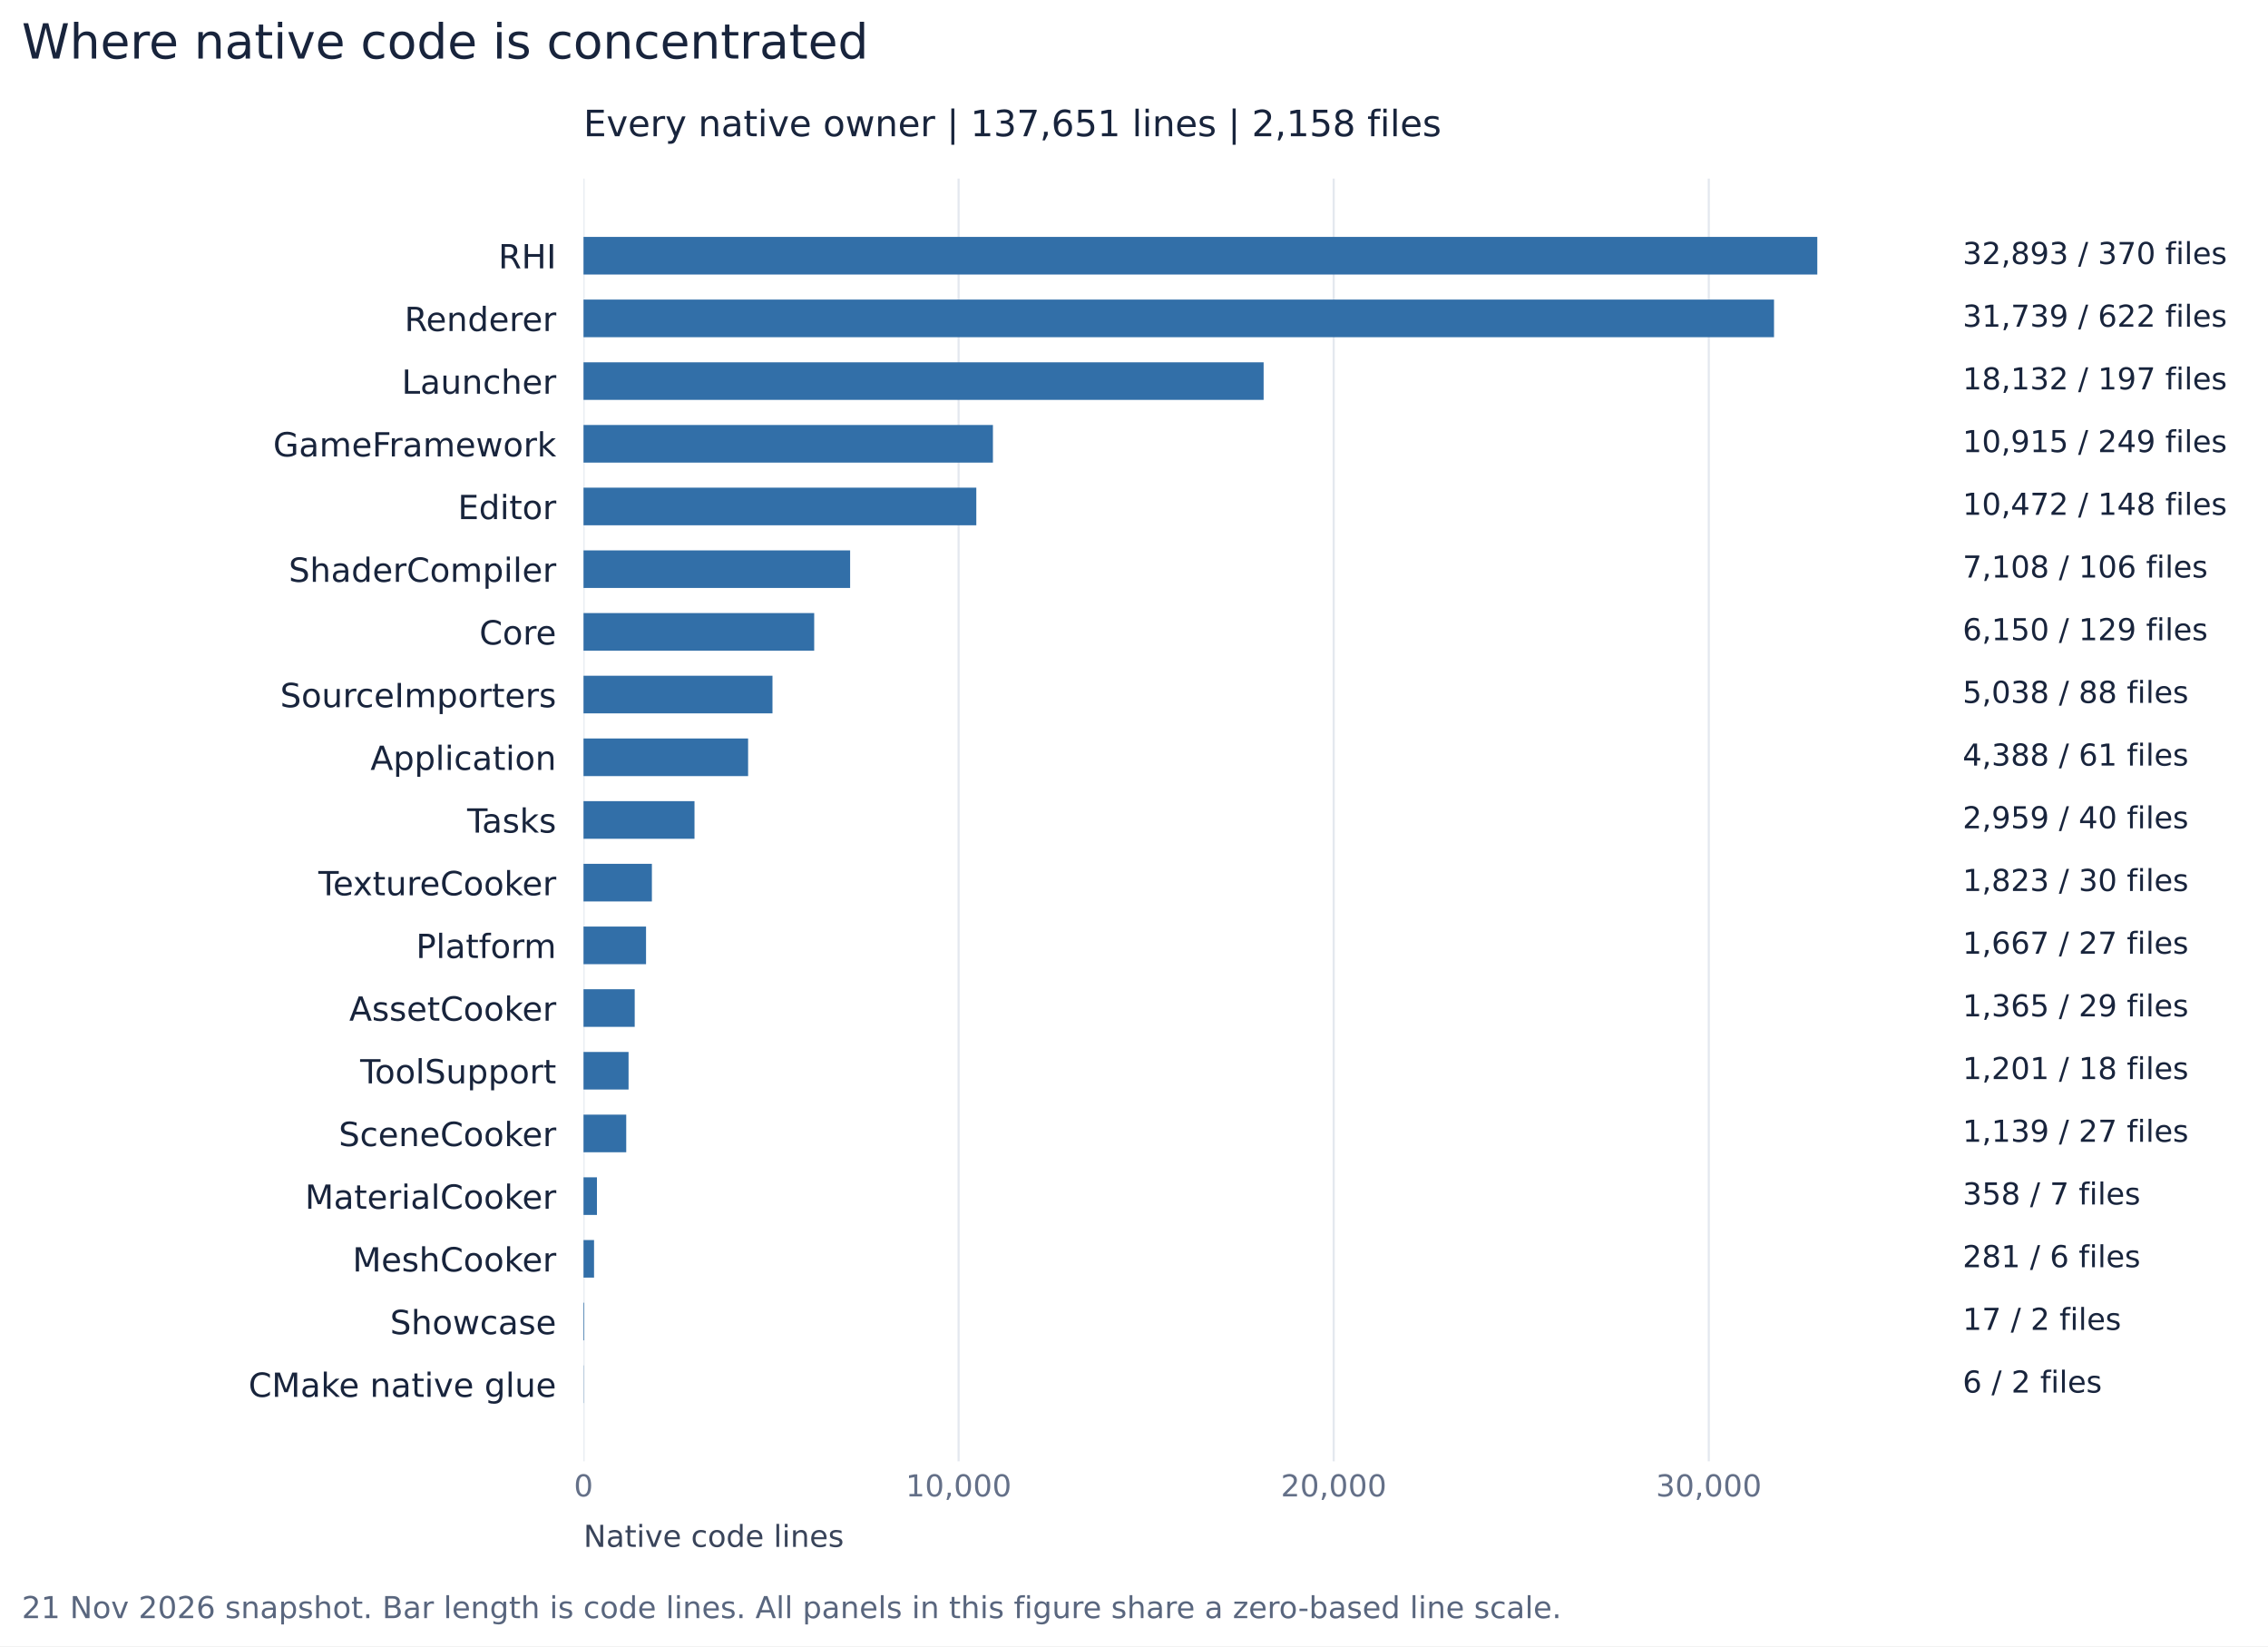
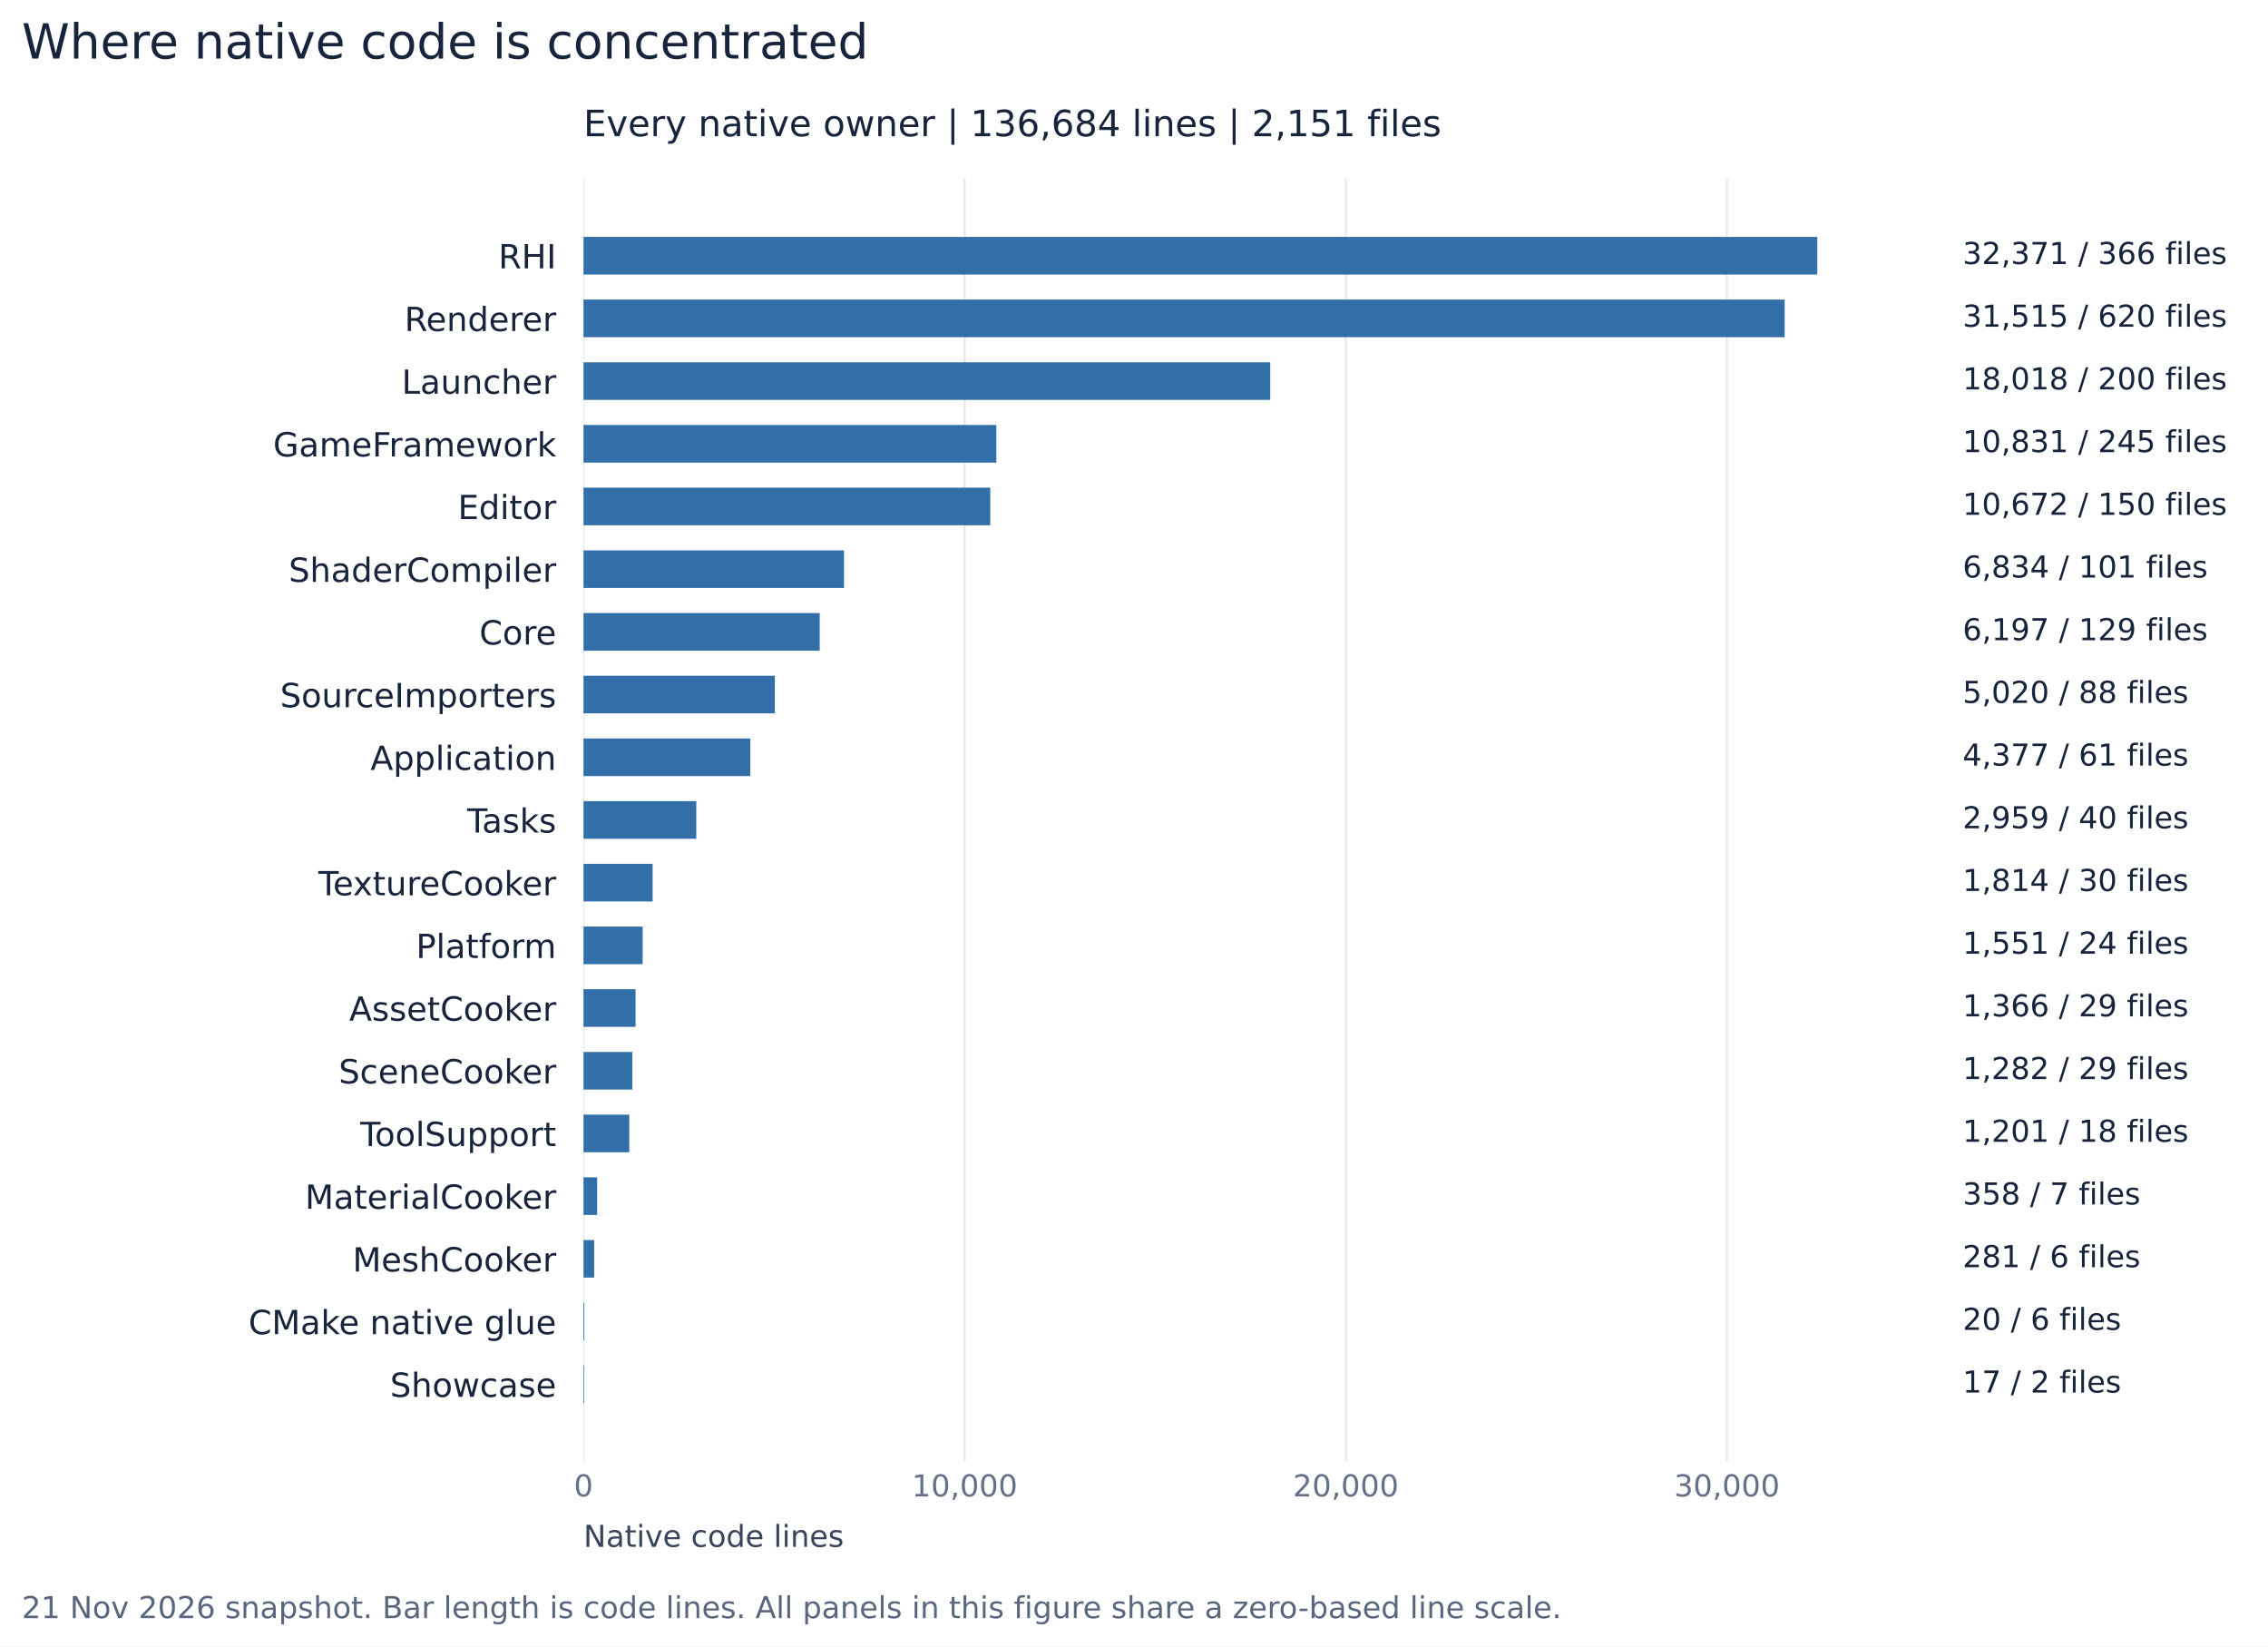
<svg xmlns="http://www.w3.org/2000/svg" width="749.999pt" height="544.24pt" viewBox="0 0 749.999 544.24" version="1.1" role="img" aria-label="Where native code is concentrated">
  <defs>
    <style type="text/css">*{stroke-linejoin: round; stroke-linecap: butt}</style>
  </defs>
  <g id="figure_1">
    <g id="patch_1">
      <path d="M 0 544.24  L 749.999 544.24  L 749.999 0  L 0 0  z " style="fill: #ffffff" />
    </g>
    <g id="axes_1">
      <g id="patch_2">
        <path d="M 192.96 483.12  L 633.6 483.12  L 633.6 59.04  L 192.96 59.04  z " style="fill: #ffffff" />
      </g>
      <g id="matplotlib.axis_1">
        <g id="xtick_1">
          <g id="line2d_1">
            <path d="M 192.96 483.12  L 192.96 59.04  " clip-path="url(#pe4ab0a79df)" style="fill: none; stroke: #e4e8ef; stroke-width: 0.7; stroke-linecap: square" />
          </g>
          <g id="line2d_2" />
          <g id="text_1">
            <text style="font-size: 10px; font-family: 'DejaVu Sans'; text-anchor: middle; fill: #647088" x="192.96" y="494.718" transform="rotate(-0 192.96 494.7184)">0</text>
          </g>
        </g>
        <g id="xtick_2">
          <g id="line2d_3">
-             <path d="M 316.999 483.12  L 316.999 59.04  " clip-path="url(#pe4ab0a79df)" style="fill: none; stroke: #e4e8ef; stroke-width: 0.7; stroke-linecap: square" />
+             <path d="M 318.999 483.12  L 318.999 59.04  " clip-path="url(#pe4ab0a79df)" style="fill: none; stroke: #e4e8ef; stroke-width: 0.7; stroke-linecap: square" />
          </g>
          <g id="line2d_4" />
          <g id="text_2">
-             <text style="font-size: 10px; font-family: 'DejaVu Sans'; text-anchor: middle; fill: #647088" x="316.999" y="494.718" transform="rotate(-0 316.9985 494.7184)">10,000</text>
+             <text style="font-size: 10px; font-family: 'DejaVu Sans'; text-anchor: middle; fill: #647088" x="318.999" y="494.718" transform="rotate(-0 318.9987 494.7184)">10,000</text>
          </g>
        </g>
        <g id="xtick_3">
          <g id="line2d_5">
-             <path d="M 441.037 483.12  L 441.037 59.04  " clip-path="url(#pe4ab0a79df)" style="fill: none; stroke: #e4e8ef; stroke-width: 0.7; stroke-linecap: square" />
+             <path d="M 445.037 483.12  L 445.037 59.04  " clip-path="url(#pe4ab0a79df)" style="fill: none; stroke: #e4e8ef; stroke-width: 0.7; stroke-linecap: square" />
          </g>
          <g id="line2d_6" />
          <g id="text_3">
-             <text style="font-size: 10px; font-family: 'DejaVu Sans'; text-anchor: middle; fill: #647088" x="441.037" y="494.718" transform="rotate(-0 441.0371 494.7184)">20,000</text>
+             <text style="font-size: 10px; font-family: 'DejaVu Sans'; text-anchor: middle; fill: #647088" x="445.037" y="494.718" transform="rotate(-0 445.0375 494.7184)">20,000</text>
          </g>
        </g>
        <g id="xtick_4">
          <g id="line2d_7">
-             <path d="M 565.076 483.12  L 565.076 59.04  " clip-path="url(#pe4ab0a79df)" style="fill: none; stroke: #e4e8ef; stroke-width: 0.7; stroke-linecap: square" />
+             <path d="M 571.076 483.12  L 571.076 59.04  " clip-path="url(#pe4ab0a79df)" style="fill: none; stroke: #e4e8ef; stroke-width: 0.7; stroke-linecap: square" />
          </g>
          <g id="line2d_8" />
          <g id="text_4">
-             <text style="font-size: 10px; font-family: 'DejaVu Sans'; text-anchor: middle; fill: #647088" x="565.076" y="494.718" transform="rotate(-0 565.0756 494.7184)">30,000</text>
+             <text style="font-size: 10px; font-family: 'DejaVu Sans'; text-anchor: middle; fill: #647088" x="571.076" y="494.718" transform="rotate(-0 571.0762 494.7184)">30,000</text>
          </g>
        </g>
        <g id="text_5">
          <text style="font-size: 10px; font-family: 'DejaVu Sans'; text-anchor: start; fill: #39445a" x="192.96" y="511.397" transform="rotate(-0 192.96 511.3966)">Native code lines</text>
        </g>
      </g>
      <g id="matplotlib.axis_2">
        <g id="ytick_1">
          <g id="line2d_9" />
          <g id="text_6">
            <text style="font-size: 11px; font-family: 'DejaVu Sans'; text-anchor: end; fill: #18243c" x="183.96" y="88.714" transform="rotate(-0 183.96 88.71369)">RHI</text>
          </g>
        </g>
        <g id="ytick_2">
          <g id="line2d_10" />
          <g id="text_7">
            <text style="font-size: 11px; font-family: 'DejaVu Sans'; text-anchor: end; fill: #18243c" x="183.96" y="109.441" transform="rotate(-0 183.96 109.441)">Renderer</text>
          </g>
        </g>
        <g id="ytick_3">
          <g id="line2d_11" />
          <g id="text_8">
            <text style="font-size: 11px; font-family: 'DejaVu Sans'; text-anchor: end; fill: #18243c" x="183.96" y="130.168" transform="rotate(-0 183.96 130.1682)">Launcher</text>
          </g>
        </g>
        <g id="ytick_4">
          <g id="line2d_12" />
          <g id="text_9">
            <text style="font-size: 11px; font-family: 'DejaVu Sans'; text-anchor: end; fill: #18243c" x="183.96" y="150.896" transform="rotate(-0 183.96 150.8955)">GameFramework</text>
          </g>
        </g>
        <g id="ytick_5">
          <g id="line2d_13" />
          <g id="text_10">
            <text style="font-size: 11px; font-family: 'DejaVu Sans'; text-anchor: end; fill: #18243c" x="183.96" y="171.623" transform="rotate(-0 183.96 171.6228)">Editor</text>
          </g>
        </g>
        <g id="ytick_6">
          <g id="line2d_14" />
          <g id="text_11">
            <text style="font-size: 11px; font-family: 'DejaVu Sans'; text-anchor: end; fill: #18243c" x="183.96" y="192.35" transform="rotate(-0 183.96 192.3501)">ShaderCompiler</text>
          </g>
        </g>
        <g id="ytick_7">
          <g id="line2d_15" />
          <g id="text_12">
            <text style="font-size: 11px; font-family: 'DejaVu Sans'; text-anchor: end; fill: #18243c" x="183.96" y="213.077" transform="rotate(-0 183.96 213.0773)">Core</text>
          </g>
        </g>
        <g id="ytick_8">
          <g id="line2d_16" />
          <g id="text_13">
            <text style="font-size: 11px; font-family: 'DejaVu Sans'; text-anchor: end; fill: #18243c" x="183.96" y="233.805" transform="rotate(-0 183.96 233.8046)">SourceImporters</text>
          </g>
        </g>
        <g id="ytick_9">
          <g id="line2d_17" />
          <g id="text_14">
            <text style="font-size: 11px; font-family: 'DejaVu Sans'; text-anchor: end; fill: #18243c" x="183.96" y="254.532" transform="rotate(-0 183.96 254.5319)">Application</text>
          </g>
        </g>
        <g id="ytick_10">
          <g id="line2d_18" />
          <g id="text_15">
            <text style="font-size: 11px; font-family: 'DejaVu Sans'; text-anchor: end; fill: #18243c" x="183.96" y="275.259" transform="rotate(-0 183.96 275.2591)">Tasks</text>
          </g>
        </g>
        <g id="ytick_11">
          <g id="line2d_19" />
          <g id="text_16">
            <text style="font-size: 11px; font-family: 'DejaVu Sans'; text-anchor: end; fill: #18243c" x="183.96" y="295.986" transform="rotate(-0 183.96 295.9864)">TextureCooker</text>
          </g>
        </g>
        <g id="ytick_12">
          <g id="line2d_20" />
          <g id="text_17">
            <text style="font-size: 11px; font-family: 'DejaVu Sans'; text-anchor: end; fill: #18243c" x="183.96" y="316.714" transform="rotate(-0 183.96 316.7137)">Platform</text>
          </g>
        </g>
        <g id="ytick_13">
          <g id="line2d_21" />
          <g id="text_18">
            <text style="font-size: 11px; font-family: 'DejaVu Sans'; text-anchor: end; fill: #18243c" x="183.96" y="337.441" transform="rotate(-0 183.96 337.441)">AssetCooker</text>
          </g>
        </g>
        <g id="ytick_14">
          <g id="line2d_22" />
          <g id="text_19">
-             <text style="font-size: 11px; font-family: 'DejaVu Sans'; text-anchor: end; fill: #18243c" x="183.96" y="358.168" transform="rotate(-0 183.96 358.1682)">ToolSupport</text>
+             <text style="font-size: 11px; font-family: 'DejaVu Sans'; text-anchor: end; fill: #18243c" x="183.96" y="358.168" transform="rotate(-0 183.96 358.1682)">SceneCooker</text>
          </g>
        </g>
        <g id="ytick_15">
          <g id="line2d_23" />
          <g id="text_20">
-             <text style="font-size: 11px; font-family: 'DejaVu Sans'; text-anchor: end; fill: #18243c" x="183.96" y="378.896" transform="rotate(-0 183.96 378.8955)">SceneCooker</text>
+             <text style="font-size: 11px; font-family: 'DejaVu Sans'; text-anchor: end; fill: #18243c" x="183.96" y="378.896" transform="rotate(-0 183.96 378.8955)">ToolSupport</text>
          </g>
        </g>
        <g id="ytick_16">
          <g id="line2d_24" />
          <g id="text_21">
            <text style="font-size: 11px; font-family: 'DejaVu Sans'; text-anchor: end; fill: #18243c" x="183.96" y="399.623" transform="rotate(-0 183.96 399.6228)">MaterialCooker</text>
          </g>
        </g>
        <g id="ytick_17">
          <g id="line2d_25" />
          <g id="text_22">
            <text style="font-size: 11px; font-family: 'DejaVu Sans'; text-anchor: end; fill: #18243c" x="183.96" y="420.35" transform="rotate(-0 183.96 420.3501)">MeshCooker</text>
          </g>
        </g>
        <g id="ytick_18">
          <g id="line2d_26" />
          <g id="text_23">
-             <text style="font-size: 11px; font-family: 'DejaVu Sans'; text-anchor: end; fill: #18243c" x="183.96" y="441.077" transform="rotate(-0 183.96 441.0773)">Showcase</text>
+             <text style="font-size: 11px; font-family: 'DejaVu Sans'; text-anchor: end; fill: #18243c" x="183.96" y="441.077" transform="rotate(-0 183.96 441.0773)">CMake native glue</text>
          </g>
        </g>
        <g id="ytick_19">
          <g id="line2d_27" />
          <g id="text_24">
-             <text style="font-size: 11px; font-family: 'DejaVu Sans'; text-anchor: end; fill: #18243c" x="183.96" y="461.805" transform="rotate(-0 183.96 461.8046)">CMake native glue</text>
+             <text style="font-size: 11px; font-family: 'DejaVu Sans'; text-anchor: end; fill: #18243c" x="183.96" y="461.805" transform="rotate(-0 183.96 461.8046)">Showcase</text>
          </g>
        </g>
      </g>
      <g id="patch_3">
        <path d="M 192.96 78.316  L 600.96 78.316  L 600.96 90.753  L 192.96 90.753  z " clip-path="url(#pe4ab0a79df)" style="fill: #326fa8" />
      </g>
      <g id="patch_4">
-         <path d="M 192.96 99.044  L 586.646 99.044  L 586.646 111.48  L 192.96 111.48  z " clip-path="url(#pe4ab0a79df)" style="fill: #326fa8" />
+         <path d="M 192.96 99.044  L 590.171 99.044  L 590.171 111.48  L 192.96 111.48  z " clip-path="url(#pe4ab0a79df)" style="fill: #326fa8" />
      </g>
      <g id="patch_5">
-         <path d="M 192.96 119.771  L 417.867 119.771  L 417.867 132.207  L 192.96 132.207  z " clip-path="url(#pe4ab0a79df)" style="fill: #326fa8" />
+         <path d="M 192.96 119.771  L 420.057 119.771  L 420.057 132.207  L 192.96 132.207  z " clip-path="url(#pe4ab0a79df)" style="fill: #326fa8" />
      </g>
      <g id="patch_6">
-         <path d="M 192.96 140.498  L 328.348 140.498  L 328.348 152.935  L 192.96 152.935  z " clip-path="url(#pe4ab0a79df)" style="fill: #326fa8" />
+         <path d="M 192.96 140.498  L 329.473 140.498  L 329.473 152.935  L 192.96 152.935  z " clip-path="url(#pe4ab0a79df)" style="fill: #326fa8" />
      </g>
      <g id="patch_7">
-         <path d="M 192.96 161.225  L 322.853 161.225  L 322.853 173.662  L 192.96 173.662  z " clip-path="url(#pe4ab0a79df)" style="fill: #326fa8" />
+         <path d="M 192.96 161.225  L 327.469 161.225  L 327.469 173.662  L 192.96 173.662  z " clip-path="url(#pe4ab0a79df)" style="fill: #326fa8" />
      </g>
      <g id="patch_8">
-         <path d="M 192.96 181.953  L 281.127 181.953  L 281.127 194.389  L 192.96 194.389  z " clip-path="url(#pe4ab0a79df)" style="fill: #326fa8" />
+         <path d="M 192.96 181.953  L 279.095 181.953  L 279.095 194.389  L 192.96 194.389  z " clip-path="url(#pe4ab0a79df)" style="fill: #326fa8" />
      </g>
      <g id="patch_9">
-         <path d="M 192.96 202.68  L 269.244 202.68  L 269.244 215.116  L 192.96 215.116  z " clip-path="url(#pe4ab0a79df)" style="fill: #326fa8" />
+         <path d="M 192.96 202.68  L 271.066 202.68  L 271.066 215.116  L 192.96 215.116  z " clip-path="url(#pe4ab0a79df)" style="fill: #326fa8" />
      </g>
      <g id="patch_10">
-         <path d="M 192.96 223.407  L 255.451 223.407  L 255.451 235.844  L 192.96 235.844  z " clip-path="url(#pe4ab0a79df)" style="fill: #326fa8" />
+         <path d="M 192.96 223.407  L 256.231 223.407  L 256.231 235.844  L 192.96 235.844  z " clip-path="url(#pe4ab0a79df)" style="fill: #326fa8" />
      </g>
      <g id="patch_11">
-         <path d="M 192.96 244.135  L 247.388 244.135  L 247.388 256.571  L 192.96 256.571  z " clip-path="url(#pe4ab0a79df)" style="fill: #326fa8" />
+         <path d="M 192.96 244.135  L 248.127 244.135  L 248.127 256.571  L 192.96 256.571  z " clip-path="url(#pe4ab0a79df)" style="fill: #326fa8" />
      </g>
      <g id="patch_12">
-         <path d="M 192.96 264.862  L 229.663 264.862  L 229.663 277.298  L 192.96 277.298  z " clip-path="url(#pe4ab0a79df)" style="fill: #326fa8" />
+         <path d="M 192.96 264.862  L 230.255 264.862  L 230.255 277.298  L 192.96 277.298  z " clip-path="url(#pe4ab0a79df)" style="fill: #326fa8" />
      </g>
      <g id="patch_13">
-         <path d="M 192.96 285.589  L 215.572 285.589  L 215.572 298.025  L 192.96 298.025  z " clip-path="url(#pe4ab0a79df)" style="fill: #326fa8" />
+         <path d="M 192.96 285.589  L 215.823 285.589  L 215.823 298.025  L 192.96 298.025  z " clip-path="url(#pe4ab0a79df)" style="fill: #326fa8" />
      </g>
      <g id="patch_14">
-         <path d="M 192.96 306.316  L 213.637 306.316  L 213.637 318.753  L 192.96 318.753  z " clip-path="url(#pe4ab0a79df)" style="fill: #326fa8" />
+         <path d="M 192.96 306.316  L 212.509 306.316  L 212.509 318.753  L 192.96 318.753  z " clip-path="url(#pe4ab0a79df)" style="fill: #326fa8" />
      </g>
      <g id="patch_15">
-         <path d="M 192.96 327.044  L 209.891 327.044  L 209.891 339.48  L 192.96 339.48  z " clip-path="url(#pe4ab0a79df)" style="fill: #326fa8" />
+         <path d="M 192.96 327.044  L 210.177 327.044  L 210.177 339.48  L 192.96 339.48  z " clip-path="url(#pe4ab0a79df)" style="fill: #326fa8" />
      </g>
      <g id="patch_16">
-         <path d="M 192.96 347.771  L 207.857 347.771  L 207.857 360.207  L 192.96 360.207  z " clip-path="url(#pe4ab0a79df)" style="fill: #326fa8" />
+         <path d="M 192.96 347.771  L 209.118 347.771  L 209.118 360.207  L 192.96 360.207  z " clip-path="url(#pe4ab0a79df)" style="fill: #326fa8" />
      </g>
      <g id="patch_17">
-         <path d="M 192.96 368.498  L 207.088 368.498  L 207.088 380.935  L 192.96 380.935  z " clip-path="url(#pe4ab0a79df)" style="fill: #326fa8" />
+         <path d="M 192.96 368.498  L 208.097 368.498  L 208.097 380.935  L 192.96 380.935  z " clip-path="url(#pe4ab0a79df)" style="fill: #326fa8" />
      </g>
      <g id="patch_18">
-         <path d="M 192.96 389.225  L 197.401 389.225  L 197.401 401.662  L 192.96 401.662  z " clip-path="url(#pe4ab0a79df)" style="fill: #326fa8" />
+         <path d="M 192.96 389.225  L 197.472 389.225  L 197.472 401.662  L 192.96 401.662  z " clip-path="url(#pe4ab0a79df)" style="fill: #326fa8" />
      </g>
      <g id="patch_19">
-         <path d="M 192.96 409.953  L 196.445 409.953  L 196.445 422.389  L 192.96 422.389  z " clip-path="url(#pe4ab0a79df)" style="fill: #326fa8" />
+         <path d="M 192.96 409.953  L 196.502 409.953  L 196.502 422.389  L 192.96 422.389  z " clip-path="url(#pe4ab0a79df)" style="fill: #326fa8" />
      </g>
      <g id="patch_20">
-         <path d="M 192.96 430.68  L 193.171 430.68  L 193.171 443.116  L 192.96 443.116  z " clip-path="url(#pe4ab0a79df)" style="fill: #326fa8" />
+         <path d="M 192.96 430.68  L 193.212 430.68  L 193.212 443.116  L 192.96 443.116  z " clip-path="url(#pe4ab0a79df)" style="fill: #326fa8" />
      </g>
      <g id="patch_21">
-         <path d="M 192.96 451.407  L 193.034 451.407  L 193.034 463.844  L 192.96 463.844  z " clip-path="url(#pe4ab0a79df)" style="fill: #326fa8" />
+         <path d="M 192.96 451.407  L 193.174 451.407  L 193.174 463.844  L 192.96 463.844  z " clip-path="url(#pe4ab0a79df)" style="fill: #326fa8" />
      </g>
      <g id="text_25">
-         <text style="font-size: 10px; font-family: 'DejaVu Sans'; text-anchor: start; fill: #18243c" x="649.022" y="87.294" transform="rotate(-0 649.0224 87.29392)">32,893  /  370 files</text>
+         <text style="font-size: 10px; font-family: 'DejaVu Sans'; text-anchor: start; fill: #18243c" x="649.022" y="87.294" transform="rotate(-0 649.0224 87.29392)">32,371  /  366 files</text>
      </g>
      <g id="text_26">
-         <text style="font-size: 10px; font-family: 'DejaVu Sans'; text-anchor: start; fill: #18243c" x="649.022" y="108.021" transform="rotate(-0 649.0224 108.0212)">31,739  /  622 files</text>
+         <text style="font-size: 10px; font-family: 'DejaVu Sans'; text-anchor: start; fill: #18243c" x="649.022" y="108.021" transform="rotate(-0 649.0224 108.0212)">31,515  /  620 files</text>
      </g>
      <g id="text_27">
-         <text style="font-size: 10px; font-family: 'DejaVu Sans'; text-anchor: start; fill: #18243c" x="649.022" y="128.748" transform="rotate(-0 649.0224 128.7485)">18,132  /  197 files</text>
+         <text style="font-size: 10px; font-family: 'DejaVu Sans'; text-anchor: start; fill: #18243c" x="649.022" y="128.748" transform="rotate(-0 649.0224 128.7485)">18,018  /  200 files</text>
      </g>
      <g id="text_28">
-         <text style="font-size: 10px; font-family: 'DejaVu Sans'; text-anchor: start; fill: #18243c" x="649.022" y="149.476" transform="rotate(-0 649.0224 149.4757)">10,915  /  249 files</text>
+         <text style="font-size: 10px; font-family: 'DejaVu Sans'; text-anchor: start; fill: #18243c" x="649.022" y="149.476" transform="rotate(-0 649.0224 149.4757)">10,831  /  245 files</text>
      </g>
      <g id="text_29">
-         <text style="font-size: 10px; font-family: 'DejaVu Sans'; text-anchor: start; fill: #18243c" x="649.022" y="170.203" transform="rotate(-0 649.0224 170.203)">10,472  /  148 files</text>
+         <text style="font-size: 10px; font-family: 'DejaVu Sans'; text-anchor: start; fill: #18243c" x="649.022" y="170.203" transform="rotate(-0 649.0224 170.203)">10,672  /  150 files</text>
      </g>
      <g id="text_30">
-         <text style="font-size: 10px; font-family: 'DejaVu Sans'; text-anchor: start; fill: #18243c" x="649.022" y="190.93" transform="rotate(-0 649.0224 190.9303)">7,108  /  106 files</text>
+         <text style="font-size: 10px; font-family: 'DejaVu Sans'; text-anchor: start; fill: #18243c" x="649.022" y="190.93" transform="rotate(-0 649.0224 190.9303)">6,834  /  101 files</text>
      </g>
      <g id="text_31">
-         <text style="font-size: 10px; font-family: 'DejaVu Sans'; text-anchor: start; fill: #18243c" x="649.022" y="211.658" transform="rotate(-0 649.0224 211.6576)">6,150  /  129 files</text>
+         <text style="font-size: 10px; font-family: 'DejaVu Sans'; text-anchor: start; fill: #18243c" x="649.022" y="211.658" transform="rotate(-0 649.0224 211.6576)">6,197  /  129 files</text>
      </g>
      <g id="text_32">
-         <text style="font-size: 10px; font-family: 'DejaVu Sans'; text-anchor: start; fill: #18243c" x="649.022" y="232.385" transform="rotate(-0 649.0224 232.3848)">5,038  /  88 files</text>
+         <text style="font-size: 10px; font-family: 'DejaVu Sans'; text-anchor: start; fill: #18243c" x="649.022" y="232.385" transform="rotate(-0 649.0224 232.3848)">5,020  /  88 files</text>
      </g>
      <g id="text_33">
-         <text style="font-size: 10px; font-family: 'DejaVu Sans'; text-anchor: start; fill: #18243c" x="649.022" y="253.112" transform="rotate(-0 649.0224 253.1121)">4,388  /  61 files</text>
+         <text style="font-size: 10px; font-family: 'DejaVu Sans'; text-anchor: start; fill: #18243c" x="649.022" y="253.112" transform="rotate(-0 649.0224 253.1121)">4,377  /  61 files</text>
      </g>
      <g id="text_34">
        <text style="font-size: 10px; font-family: 'DejaVu Sans'; text-anchor: start; fill: #18243c" x="649.022" y="273.839" transform="rotate(-0 649.0224 273.8394)">2,959  /  40 files</text>
      </g>
      <g id="text_35">
-         <text style="font-size: 10px; font-family: 'DejaVu Sans'; text-anchor: start; fill: #18243c" x="649.022" y="294.567" transform="rotate(-0 649.0224 294.5666)">1,823  /  30 files</text>
+         <text style="font-size: 10px; font-family: 'DejaVu Sans'; text-anchor: start; fill: #18243c" x="649.022" y="294.567" transform="rotate(-0 649.0224 294.5666)">1,814  /  30 files</text>
      </g>
      <g id="text_36">
-         <text style="font-size: 10px; font-family: 'DejaVu Sans'; text-anchor: start; fill: #18243c" x="649.022" y="315.294" transform="rotate(-0 649.0224 315.2939)">1,667  /  27 files</text>
+         <text style="font-size: 10px; font-family: 'DejaVu Sans'; text-anchor: start; fill: #18243c" x="649.022" y="315.294" transform="rotate(-0 649.0224 315.2939)">1,551  /  24 files</text>
      </g>
      <g id="text_37">
-         <text style="font-size: 10px; font-family: 'DejaVu Sans'; text-anchor: start; fill: #18243c" x="649.022" y="336.021" transform="rotate(-0 649.0224 336.0212)">1,365  /  29 files</text>
+         <text style="font-size: 10px; font-family: 'DejaVu Sans'; text-anchor: start; fill: #18243c" x="649.022" y="336.021" transform="rotate(-0 649.0224 336.0212)">1,366  /  29 files</text>
      </g>
      <g id="text_38">
-         <text style="font-size: 10px; font-family: 'DejaVu Sans'; text-anchor: start; fill: #18243c" x="649.022" y="356.748" transform="rotate(-0 649.0224 356.7485)">1,201  /  18 files</text>
+         <text style="font-size: 10px; font-family: 'DejaVu Sans'; text-anchor: start; fill: #18243c" x="649.022" y="356.748" transform="rotate(-0 649.0224 356.7485)">1,282  /  29 files</text>
      </g>
      <g id="text_39">
-         <text style="font-size: 10px; font-family: 'DejaVu Sans'; text-anchor: start; fill: #18243c" x="649.022" y="377.476" transform="rotate(-0 649.0224 377.4757)">1,139  /  27 files</text>
+         <text style="font-size: 10px; font-family: 'DejaVu Sans'; text-anchor: start; fill: #18243c" x="649.022" y="377.476" transform="rotate(-0 649.0224 377.4757)">1,201  /  18 files</text>
      </g>
      <g id="text_40">
        <text style="font-size: 10px; font-family: 'DejaVu Sans'; text-anchor: start; fill: #18243c" x="649.022" y="398.203" transform="rotate(-0 649.0224 398.203)">358  /  7 files</text>
      </g>
      <g id="text_41">
        <text style="font-size: 10px; font-family: 'DejaVu Sans'; text-anchor: start; fill: #18243c" x="649.022" y="418.93" transform="rotate(-0 649.0224 418.9303)">281  /  6 files</text>
      </g>
      <g id="text_42">
-         <text style="font-size: 10px; font-family: 'DejaVu Sans'; text-anchor: start; fill: #18243c" x="649.022" y="439.658" transform="rotate(-0 649.0224 439.6576)">17  /  2 files</text>
+         <text style="font-size: 10px; font-family: 'DejaVu Sans'; text-anchor: start; fill: #18243c" x="649.022" y="439.658" transform="rotate(-0 649.0224 439.6576)">20  /  6 files</text>
      </g>
      <g id="text_43">
-         <text style="font-size: 10px; font-family: 'DejaVu Sans'; text-anchor: start; fill: #18243c" x="649.022" y="460.385" transform="rotate(-0 649.0224 460.3848)">6  /  2 files</text>
+         <text style="font-size: 10px; font-family: 'DejaVu Sans'; text-anchor: start; fill: #18243c" x="649.022" y="460.385" transform="rotate(-0 649.0224 460.3848)">17  /  2 files</text>
      </g>
      <g id="text_44">
-         <text style="font-weight: 500; font-size: 12px; font-family: 'DejaVu Sans'; text-anchor: start; fill: #18243c" x="192.96" y="45.04" transform="rotate(-0 192.96 45.04)">Every native owner  |  137,651 lines  |  2,158 files</text>
+         <text style="font-weight: 500; font-size: 12px; font-family: 'DejaVu Sans'; text-anchor: start; fill: #18243c" x="192.96" y="45.04" transform="rotate(-0 192.96 45.04)">Every native owner  |  136,684 lines  |  2,151 files</text>
      </g>
    </g>
    <g id="text_45">
      <text style="font-weight: 500; font-size: 16px; font-family: 'DejaVu Sans'; text-anchor: start; fill: #18243c" x="7.2" y="19.358" transform="rotate(-0 7.2 19.3575)">Where native code is concentrated</text>
    </g>
    <g id="text_46">
      <text style="font-size: 10px; font-family: 'DejaVu Sans'; text-anchor: start; fill: #59667e" x="7.2" y="534.96" transform="rotate(-0 7.2 534.96)">21 Nov 2026 snapshot. Bar length is code lines. All panels in this figure share a zero-based line scale.</text>
    </g>
  </g>
  <defs>
    <clipPath id="pe4ab0a79df">
      <rect x="192.96" y="59.04" width="440.64" height="424.08" />
    </clipPath>
  </defs>
</svg>
